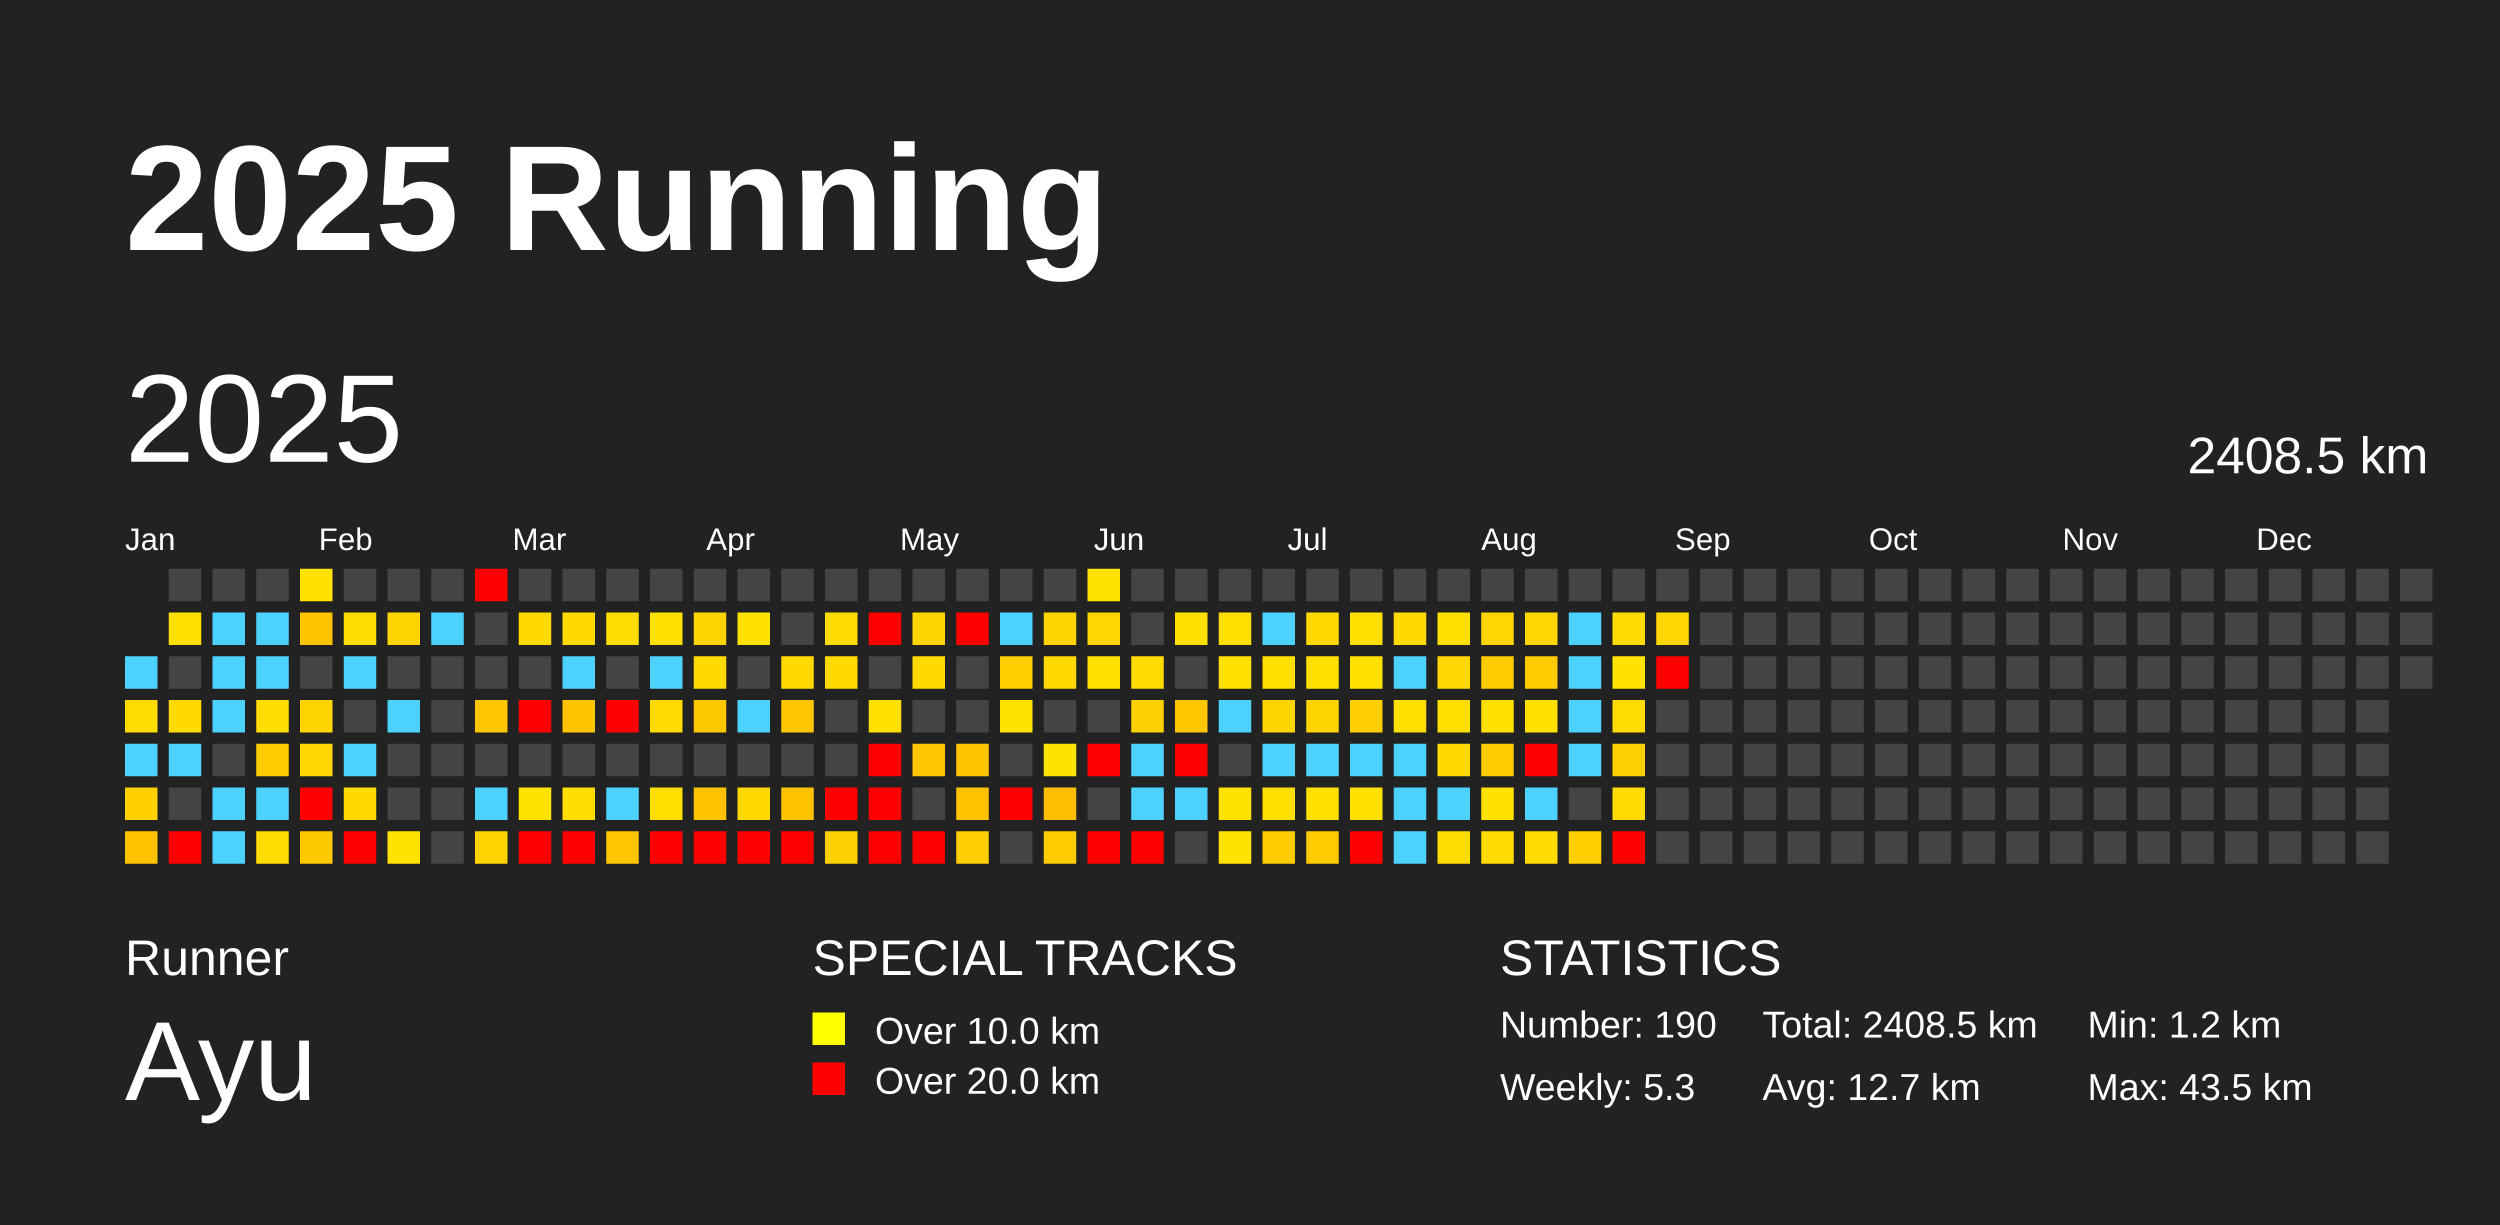
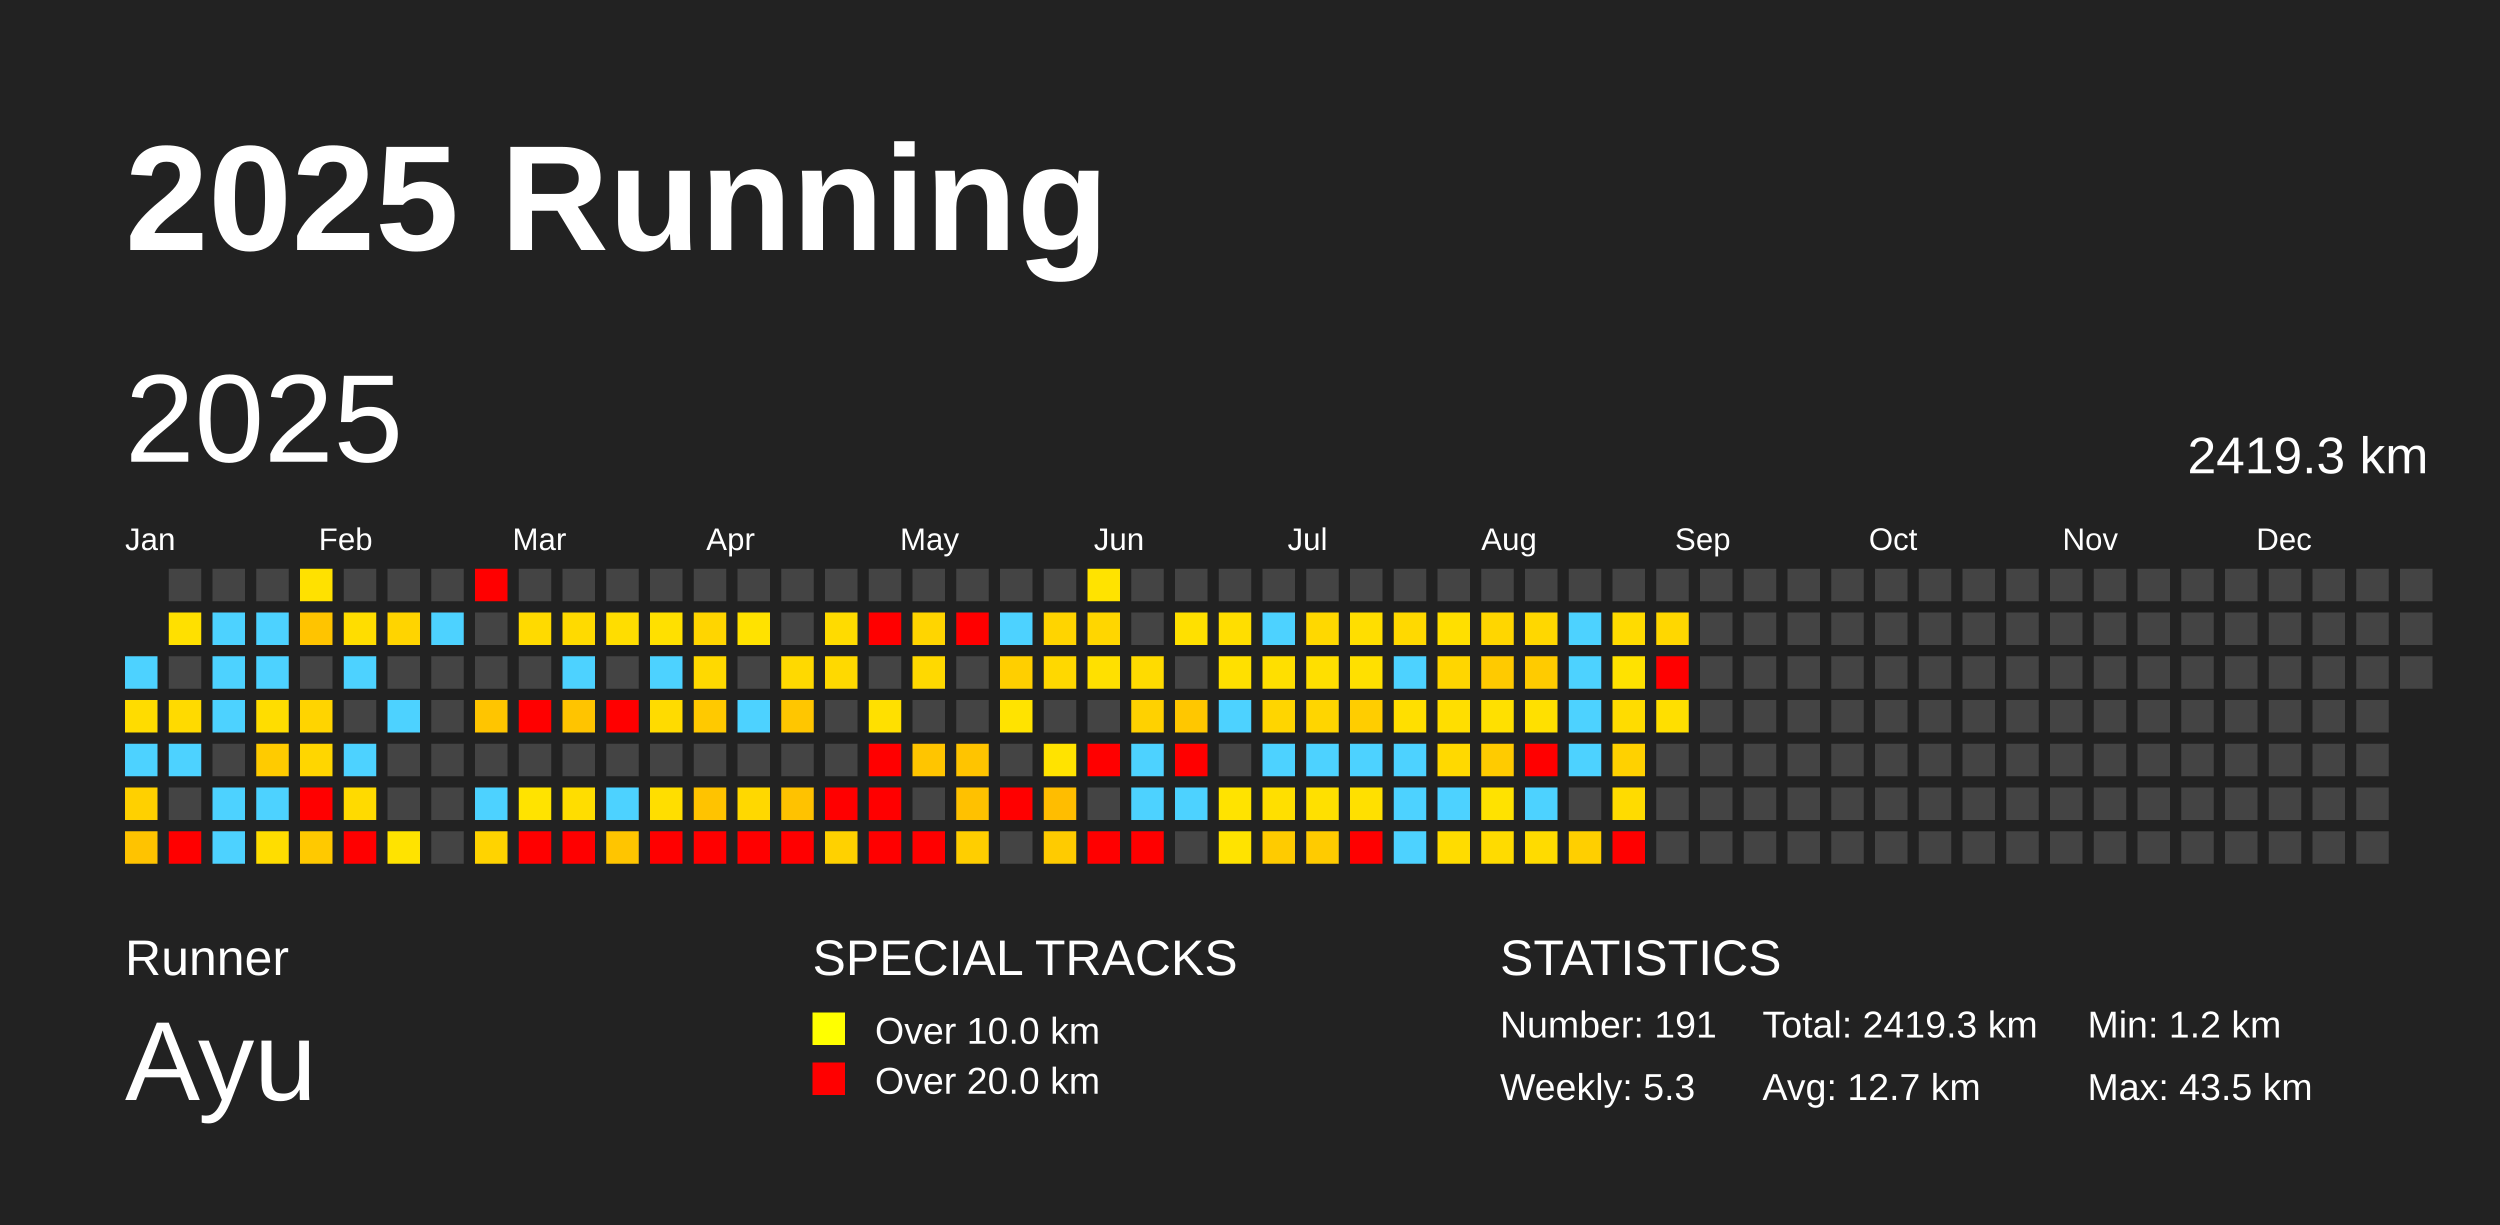
<svg xmlns="http://www.w3.org/2000/svg" baseProfile="full" height="98mm" version="1.1" viewBox="0,0,200,98" width="200mm">
  <defs />
  <rect fill="#222222" height="98" width="200" x="0" y="0" />
  <text fill="#FFFFFF" style="font-size:12px; font-family:Arial; font-weight:bold;" x="10" y="20">2025 Running</text>
  <text fill="#FFFFFF" style="font-size:4px; font-family:Arial" x="10" y="78">Runner</text>
  <text fill="#FFFFFF" style="font-size:9px; font-family:Arial" x="10" y="88">Ayu</text>
  <text fill="#FFFFFF" style="font-size:4px; font-family:Arial" x="65" y="78">SPECIAL TRACKS</text>
  <rect fill="yellow" height="2.6" width="2.6" x="65" y="81" />
  <text fill="#FFFFFF" style="font-size:3px; font-family:Arial" x="70" y="83.5">Over 10.0 km</text>
  <rect fill="red" height="2.6" width="2.6" x="65" y="85" />
  <text fill="#FFFFFF" style="font-size:3px; font-family:Arial" x="70" y="87.5">Over 20.0 km</text>
  <text fill="#FFFFFF" style="font-size:4px; font-family:Arial" x="120" y="78">STATISTICS</text>
-   <text fill="#FFFFFF" style="font-size:3px; font-family:Arial" x="120" y="83">Number: 190</text>
+   <text fill="#FFFFFF" style="font-size:3px; font-family:Arial" x="120" y="83">Number: 191</text>
  <text fill="#FFFFFF" style="font-size:3px; font-family:Arial" x="120" y="88">Weekly: 5.3</text>
-   <text fill="#FFFFFF" style="font-size:3px; font-family:Arial" x="141" y="83">Total: 2408.5 km</text>
+   <text fill="#FFFFFF" style="font-size:3px; font-family:Arial" x="141" y="83">Total: 2419.3 km</text>
  <text fill="#FFFFFF" style="font-size:3px; font-family:Arial" x="141" y="88">Avg: 12.7 km</text>
  <text fill="#FFFFFF" style="font-size:3px; font-family:Arial" x="167" y="83">Min: 1.2 km</text>
  <text fill="#FFFFFF" style="font-size:3px; font-family:Arial" x="167" y="88">Max: 43.5 km</text>
  <text dominant-baseline="hanging" fill="#FFFFFF" style="font-size:10.0px; font-family:Arial;" x="10" y="30">2025</text>
-   <text dominant-baseline="hanging" fill="#FFFFFF" style="font-size:4.125px; font-family:Arial;" x="175" y="35">2408.5 km</text>
+   <text dominant-baseline="hanging" fill="#FFFFFF" style="font-size:4.125px; font-family:Arial;" x="175" y="35">2419.3 km</text>
  <text fill="#FFFFFF" style="font-size:2.5px; font-family:Arial" x="10.0" y="44">Jan</text>
  <text fill="#FFFFFF" style="font-size:2.5px; font-family:Arial" x="25.5" y="44">Feb</text>
  <text fill="#FFFFFF" style="font-size:2.5px; font-family:Arial" x="41.0" y="44">Mar</text>
  <text fill="#FFFFFF" style="font-size:2.5px; font-family:Arial" x="56.5" y="44">Apr</text>
  <text fill="#FFFFFF" style="font-size:2.5px; font-family:Arial" x="72.0" y="44">May</text>
  <text fill="#FFFFFF" style="font-size:2.5px; font-family:Arial" x="87.5" y="44">Jun</text>
  <text fill="#FFFFFF" style="font-size:2.5px; font-family:Arial" x="103.0" y="44">Jul</text>
  <text fill="#FFFFFF" style="font-size:2.5px; font-family:Arial" x="118.5" y="44">Aug</text>
  <text fill="#FFFFFF" style="font-size:2.5px; font-family:Arial" x="134.0" y="44">Sep</text>
  <text fill="#FFFFFF" style="font-size:2.5px; font-family:Arial" x="149.5" y="44">Oct</text>
  <text fill="#FFFFFF" style="font-size:2.5px; font-family:Arial" x="165.0" y="44">Nov</text>
  <text fill="#FFFFFF" style="font-size:2.5px; font-family:Arial" x="180.5" y="44">Dec</text>
  <rect fill="#4dd2ff" height="2.6" width="2.6" x="10.0" y="52.5" />
  <rect fill="#ffdc00" height="2.6" width="2.6" x="10.0" y="56.0" />
  <rect fill="#4dd2ff" height="2.6" width="2.6" x="10.0" y="59.5" />
  <rect fill="#ffd000" height="2.6" width="2.6" x="10.0" y="63.0" />
  <rect fill="#ffc300" height="2.6" width="2.6" x="10.0" y="66.5" />
  <rect fill="#444444" height="2.6" width="2.6" x="13.5" y="45.5" />
  <rect fill="#ffe000" height="2.6" width="2.6" x="13.5" y="49.0" />
  <rect fill="#444444" height="2.6" width="2.6" x="13.5" y="52.5" />
  <rect fill="#ffda00" height="2.6" width="2.6" x="13.5" y="56.0" />
  <rect fill="#4dd2ff" height="2.6" width="2.6" x="13.5" y="59.5" />
  <rect fill="#444444" height="2.6" width="2.6" x="13.5" y="63.0" />
  <rect fill="red" height="2.6" width="2.6" x="13.5" y="66.5" />
  <rect fill="#444444" height="2.6" width="2.6" x="17.0" y="45.5" />
  <rect fill="#4dd2ff" height="2.6" width="2.6" x="17.0" y="49.0" />
  <rect fill="#4dd2ff" height="2.6" width="2.6" x="17.0" y="52.5" />
  <rect fill="#4dd2ff" height="2.6" width="2.6" x="17.0" y="56.0" />
  <rect fill="#444444" height="2.6" width="2.6" x="17.0" y="59.5" />
  <rect fill="#4dd2ff" height="2.6" width="2.6" x="17.0" y="63.0" />
  <rect fill="#4dd2ff" height="2.6" width="2.6" x="17.0" y="66.5" />
  <rect fill="#444444" height="2.6" width="2.6" x="20.5" y="45.5" />
  <rect fill="#4dd2ff" height="2.6" width="2.6" x="20.5" y="49.0" />
  <rect fill="#4dd2ff" height="2.6" width="2.6" x="20.5" y="52.5" />
  <rect fill="#ffdd00" height="2.6" width="2.6" x="20.5" y="56.0" />
  <rect fill="#ffcb00" height="2.6" width="2.6" x="20.5" y="59.5" />
  <rect fill="#4dd2ff" height="2.6" width="2.6" x="20.5" y="63.0" />
  <rect fill="#ffdd00" height="2.6" width="2.6" x="20.5" y="66.5" />
  <rect fill="#ffe100" height="2.6" width="2.6" x="24.0" y="45.5" />
  <rect fill="#ffc400" height="2.6" width="2.6" x="24.0" y="49.0" />
  <rect fill="#444444" height="2.6" width="2.6" x="24.0" y="52.5" />
  <rect fill="#ffd400" height="2.6" width="2.6" x="24.0" y="56.0" />
  <rect fill="#ffd600" height="2.6" width="2.6" x="24.0" y="59.5" />
  <rect fill="red" height="2.6" width="2.6" x="24.0" y="63.0" />
  <rect fill="#ffc900" height="2.6" width="2.6" x="24.0" y="66.5" />
  <rect fill="#444444" height="2.6" width="2.6" x="27.5" y="45.5" />
  <rect fill="#ffdd00" height="2.6" width="2.6" x="27.5" y="49.0" />
  <rect fill="#4dd2ff" height="2.6" width="2.6" x="27.5" y="52.5" />
  <rect fill="#444444" height="2.6" width="2.6" x="27.5" y="56.0" />
  <rect fill="#4dd2ff" height="2.6" width="2.6" x="27.5" y="59.5" />
  <rect fill="#ffda00" height="2.6" width="2.6" x="27.5" y="63.0" />
  <rect fill="red" height="2.6" width="2.6" x="27.5" y="66.5" />
  <rect fill="#444444" height="2.6" width="2.6" x="31.0" y="45.5" />
  <rect fill="#ffd400" height="2.6" width="2.6" x="31.0" y="49.0" />
  <rect fill="#444444" height="2.6" width="2.6" x="31.0" y="52.5" />
  <rect fill="#4dd2ff" height="2.6" width="2.6" x="31.0" y="56.0" />
  <rect fill="#444444" height="2.6" width="2.6" x="31.0" y="59.5" />
  <rect fill="#444444" height="2.6" width="2.6" x="31.0" y="63.0" />
  <rect fill="#ffe300" height="2.6" width="2.6" x="31.0" y="66.5" />
  <rect fill="#444444" height="2.6" width="2.6" x="34.5" y="45.5" />
  <rect fill="#4dd2ff" height="2.6" width="2.6" x="34.5" y="49.0" />
  <rect fill="#444444" height="2.6" width="2.6" x="34.5" y="52.5" />
  <rect fill="#444444" height="2.6" width="2.6" x="34.5" y="56.0" />
  <rect fill="#444444" height="2.6" width="2.6" x="34.5" y="59.5" />
  <rect fill="#444444" height="2.6" width="2.6" x="34.5" y="63.0" />
  <rect fill="#444444" height="2.6" width="2.6" x="34.5" y="66.5" />
  <rect fill="red" height="2.6" width="2.6" x="38.0" y="45.5" />
  <rect fill="#444444" height="2.6" width="2.6" x="38.0" y="49.0" />
  <rect fill="#444444" height="2.6" width="2.6" x="38.0" y="52.5" />
  <rect fill="#ffc500" height="2.6" width="2.6" x="38.0" y="56.0" />
  <rect fill="#444444" height="2.6" width="2.6" x="38.0" y="59.5" />
  <rect fill="#4dd2ff" height="2.6" width="2.6" x="38.0" y="63.0" />
  <rect fill="#ffd300" height="2.6" width="2.6" x="38.0" y="66.5" />
  <rect fill="#444444" height="2.6" width="2.6" x="41.5" y="45.5" />
  <rect fill="#ffda00" height="2.6" width="2.6" x="41.5" y="49.0" />
  <rect fill="#444444" height="2.6" width="2.6" x="41.5" y="52.5" />
  <rect fill="red" height="2.6" width="2.6" x="41.5" y="56.0" />
  <rect fill="#444444" height="2.6" width="2.6" x="41.5" y="59.5" />
  <rect fill="#ffe300" height="2.6" width="2.6" x="41.5" y="63.0" />
  <rect fill="red" height="2.6" width="2.6" x="41.5" y="66.5" />
  <rect fill="#444444" height="2.6" width="2.6" x="45.0" y="45.5" />
  <rect fill="#ffda00" height="2.6" width="2.6" x="45.0" y="49.0" />
  <rect fill="#4dd2ff" height="2.6" width="2.6" x="45.0" y="52.5" />
  <rect fill="#ffc400" height="2.6" width="2.6" x="45.0" y="56.0" />
  <rect fill="#444444" height="2.6" width="2.6" x="45.0" y="59.5" />
  <rect fill="#ffdd00" height="2.6" width="2.6" x="45.0" y="63.0" />
  <rect fill="red" height="2.6" width="2.6" x="45.0" y="66.5" />
  <rect fill="#444444" height="2.6" width="2.6" x="48.5" y="45.5" />
  <rect fill="#ffdd00" height="2.6" width="2.6" x="48.5" y="49.0" />
  <rect fill="#444444" height="2.6" width="2.6" x="48.5" y="52.5" />
  <rect fill="red" height="2.6" width="2.6" x="48.5" y="56.0" />
  <rect fill="#444444" height="2.6" width="2.6" x="48.5" y="59.5" />
  <rect fill="#4dd2ff" height="2.6" width="2.6" x="48.5" y="63.0" />
  <rect fill="#ffc500" height="2.6" width="2.6" x="48.5" y="66.5" />
  <rect fill="#444444" height="2.6" width="2.6" x="52.0" y="45.5" />
  <rect fill="#ffe000" height="2.6" width="2.6" x="52.0" y="49.0" />
  <rect fill="#4dd2ff" height="2.6" width="2.6" x="52.0" y="52.5" />
  <rect fill="#ffdb00" height="2.6" width="2.6" x="52.0" y="56.0" />
  <rect fill="#444444" height="2.6" width="2.6" x="52.0" y="59.5" />
  <rect fill="#ffde00" height="2.6" width="2.6" x="52.0" y="63.0" />
  <rect fill="red" height="2.6" width="2.6" x="52.0" y="66.5" />
  <rect fill="#444444" height="2.6" width="2.6" x="55.5" y="45.5" />
  <rect fill="#ffd500" height="2.6" width="2.6" x="55.5" y="49.0" />
  <rect fill="#ffd900" height="2.6" width="2.6" x="55.5" y="52.5" />
  <rect fill="#ffc900" height="2.6" width="2.6" x="55.5" y="56.0" />
  <rect fill="#444444" height="2.6" width="2.6" x="55.5" y="59.5" />
  <rect fill="#ffc300" height="2.6" width="2.6" x="55.5" y="63.0" />
  <rect fill="red" height="2.6" width="2.6" x="55.5" y="66.5" />
  <rect fill="#444444" height="2.6" width="2.6" x="59.0" y="45.5" />
  <rect fill="#ffe200" height="2.6" width="2.6" x="59.0" y="49.0" />
  <rect fill="#444444" height="2.6" width="2.6" x="59.0" y="52.5" />
  <rect fill="#4dd2ff" height="2.6" width="2.6" x="59.0" y="56.0" />
  <rect fill="#444444" height="2.6" width="2.6" x="59.0" y="59.5" />
  <rect fill="#ffd800" height="2.6" width="2.6" x="59.0" y="63.0" />
  <rect fill="red" height="2.6" width="2.6" x="59.0" y="66.5" />
  <rect fill="#444444" height="2.6" width="2.6" x="62.5" y="45.5" />
  <rect fill="#444444" height="2.6" width="2.6" x="62.5" y="49.0" />
  <rect fill="#ffd900" height="2.6" width="2.6" x="62.5" y="52.5" />
  <rect fill="#ffc600" height="2.6" width="2.6" x="62.5" y="56.0" />
  <rect fill="#444444" height="2.6" width="2.6" x="62.5" y="59.5" />
  <rect fill="#ffc200" height="2.6" width="2.6" x="62.5" y="63.0" />
  <rect fill="red" height="2.6" width="2.6" x="62.5" y="66.5" />
  <rect fill="#444444" height="2.6" width="2.6" x="66.0" y="45.5" />
  <rect fill="#ffdb00" height="2.6" width="2.6" x="66.0" y="49.0" />
  <rect fill="#ffd900" height="2.6" width="2.6" x="66.0" y="52.5" />
  <rect fill="#444444" height="2.6" width="2.6" x="66.0" y="56.0" />
  <rect fill="#444444" height="2.6" width="2.6" x="66.0" y="59.5" />
  <rect fill="red" height="2.6" width="2.6" x="66.0" y="63.0" />
  <rect fill="#ffd100" height="2.6" width="2.6" x="66.0" y="66.5" />
  <rect fill="#444444" height="2.6" width="2.6" x="69.5" y="45.5" />
  <rect fill="red" height="2.6" width="2.6" x="69.5" y="49.0" />
  <rect fill="#444444" height="2.6" width="2.6" x="69.5" y="52.5" />
  <rect fill="#ffe000" height="2.6" width="2.6" x="69.5" y="56.0" />
  <rect fill="red" height="2.6" width="2.6" x="69.5" y="59.5" />
  <rect fill="red" height="2.6" width="2.6" x="69.5" y="63.0" />
  <rect fill="red" height="2.6" width="2.6" x="69.5" y="66.5" />
  <rect fill="#444444" height="2.6" width="2.6" x="73.0" y="45.5" />
  <rect fill="#ffd500" height="2.6" width="2.6" x="73.0" y="49.0" />
  <rect fill="#ffd900" height="2.6" width="2.6" x="73.0" y="52.5" />
  <rect fill="#444444" height="2.6" width="2.6" x="73.0" y="56.0" />
  <rect fill="#ffc500" height="2.6" width="2.6" x="73.0" y="59.5" />
  <rect fill="#444444" height="2.6" width="2.6" x="73.0" y="63.0" />
  <rect fill="red" height="2.6" width="2.6" x="73.0" y="66.5" />
  <rect fill="#444444" height="2.6" width="2.6" x="76.5" y="45.5" />
  <rect fill="red" height="2.6" width="2.6" x="76.5" y="49.0" />
  <rect fill="#444444" height="2.6" width="2.6" x="76.5" y="52.5" />
  <rect fill="#444444" height="2.6" width="2.6" x="76.5" y="56.0" />
  <rect fill="#ffc400" height="2.6" width="2.6" x="76.5" y="59.5" />
  <rect fill="#ffc100" height="2.6" width="2.6" x="76.5" y="63.0" />
  <rect fill="#ffce00" height="2.6" width="2.6" x="76.5" y="66.5" />
  <rect fill="#444444" height="2.6" width="2.6" x="80.0" y="45.5" />
  <rect fill="#4dd2ff" height="2.6" width="2.6" x="80.0" y="49.0" />
  <rect fill="#ffcf00" height="2.6" width="2.6" x="80.0" y="52.5" />
  <rect fill="#ffe300" height="2.6" width="2.6" x="80.0" y="56.0" />
  <rect fill="#444444" height="2.6" width="2.6" x="80.0" y="59.5" />
  <rect fill="red" height="2.6" width="2.6" x="80.0" y="63.0" />
  <rect fill="#444444" height="2.6" width="2.6" x="80.0" y="66.5" />
  <rect fill="#444444" height="2.6" width="2.6" x="83.5" y="45.5" />
  <rect fill="#ffd400" height="2.6" width="2.6" x="83.5" y="49.0" />
  <rect fill="#ffd800" height="2.6" width="2.6" x="83.5" y="52.5" />
  <rect fill="#444444" height="2.6" width="2.6" x="83.5" y="56.0" />
  <rect fill="#ffe300" height="2.6" width="2.6" x="83.5" y="59.5" />
  <rect fill="#ffbd00" height="2.6" width="2.6" x="83.5" y="63.0" />
  <rect fill="#ffcb00" height="2.6" width="2.6" x="83.5" y="66.5" />
  <rect fill="#ffe300" height="2.6" width="2.6" x="87.0" y="45.5" />
  <rect fill="#ffd600" height="2.6" width="2.6" x="87.0" y="49.0" />
  <rect fill="#ffe000" height="2.6" width="2.6" x="87.0" y="52.5" />
  <rect fill="#444444" height="2.6" width="2.6" x="87.0" y="56.0" />
  <rect fill="red" height="2.6" width="2.6" x="87.0" y="59.5" />
  <rect fill="#444444" height="2.6" width="2.6" x="87.0" y="63.0" />
  <rect fill="red" height="2.6" width="2.6" x="87.0" y="66.5" />
  <rect fill="#444444" height="2.6" width="2.6" x="90.5" y="45.5" />
  <rect fill="#444444" height="2.6" width="2.6" x="90.5" y="49.0" />
  <rect fill="#ffdb00" height="2.6" width="2.6" x="90.5" y="52.5" />
  <rect fill="#ffd100" height="2.6" width="2.6" x="90.5" y="56.0" />
  <rect fill="#4dd2ff" height="2.6" width="2.6" x="90.5" y="59.5" />
  <rect fill="#4dd2ff" height="2.6" width="2.6" x="90.5" y="63.0" />
  <rect fill="red" height="2.6" width="2.6" x="90.5" y="66.5" />
  <rect fill="#444444" height="2.6" width="2.6" x="94.0" y="45.5" />
  <rect fill="#ffe000" height="2.6" width="2.6" x="94.0" y="49.0" />
  <rect fill="#444444" height="2.6" width="2.6" x="94.0" y="52.5" />
  <rect fill="#ffc700" height="2.6" width="2.6" x="94.0" y="56.0" />
  <rect fill="red" height="2.6" width="2.6" x="94.0" y="59.5" />
  <rect fill="#4dd2ff" height="2.6" width="2.6" x="94.0" y="63.0" />
  <rect fill="#444444" height="2.6" width="2.6" x="94.0" y="66.5" />
  <rect fill="#444444" height="2.6" width="2.6" x="97.5" y="45.5" />
  <rect fill="#ffde00" height="2.6" width="2.6" x="97.5" y="49.0" />
  <rect fill="#ffe000" height="2.6" width="2.6" x="97.5" y="52.5" />
  <rect fill="#4dd2ff" height="2.6" width="2.6" x="97.5" y="56.0" />
  <rect fill="#444444" height="2.6" width="2.6" x="97.5" y="59.5" />
  <rect fill="#ffe300" height="2.6" width="2.6" x="97.5" y="63.0" />
  <rect fill="#ffe300" height="2.6" width="2.6" x="97.5" y="66.5" />
  <rect fill="#444444" height="2.6" width="2.6" x="101.0" y="45.5" />
  <rect fill="#4dd2ff" height="2.6" width="2.6" x="101.0" y="49.0" />
  <rect fill="#ffdf00" height="2.6" width="2.6" x="101.0" y="52.5" />
  <rect fill="#ffd500" height="2.6" width="2.6" x="101.0" y="56.0" />
  <rect fill="#4dd2ff" height="2.6" width="2.6" x="101.0" y="59.5" />
  <rect fill="#ffdf00" height="2.6" width="2.6" x="101.0" y="63.0" />
  <rect fill="#ffcb00" height="2.6" width="2.6" x="101.0" y="66.5" />
  <rect fill="#444444" height="2.6" width="2.6" x="104.5" y="45.5" />
  <rect fill="#ffd800" height="2.6" width="2.6" x="104.5" y="49.0" />
  <rect fill="#ffdf00" height="2.6" width="2.6" x="104.5" y="52.5" />
  <rect fill="#ffd500" height="2.6" width="2.6" x="104.5" y="56.0" />
  <rect fill="#4dd2ff" height="2.6" width="2.6" x="104.5" y="59.5" />
  <rect fill="#ffe000" height="2.6" width="2.6" x="104.5" y="63.0" />
  <rect fill="#ffcb00" height="2.6" width="2.6" x="104.5" y="66.5" />
  <rect fill="#444444" height="2.6" width="2.6" x="108.0" y="45.5" />
  <rect fill="#ffde00" height="2.6" width="2.6" x="108.0" y="49.0" />
  <rect fill="#ffe000" height="2.6" width="2.6" x="108.0" y="52.5" />
  <rect fill="#ffcd00" height="2.6" width="2.6" x="108.0" y="56.0" />
  <rect fill="#4dd2ff" height="2.6" width="2.6" x="108.0" y="59.5" />
  <rect fill="#ffe000" height="2.6" width="2.6" x="108.0" y="63.0" />
  <rect fill="red" height="2.6" width="2.6" x="108.0" y="66.5" />
  <rect fill="#444444" height="2.6" width="2.6" x="111.5" y="45.5" />
  <rect fill="#ffd900" height="2.6" width="2.6" x="111.5" y="49.0" />
  <rect fill="#4dd2ff" height="2.6" width="2.6" x="111.5" y="52.5" />
  <rect fill="#ffdf00" height="2.6" width="2.6" x="111.5" y="56.0" />
  <rect fill="#4dd2ff" height="2.6" width="2.6" x="111.5" y="59.5" />
  <rect fill="#4dd2ff" height="2.6" width="2.6" x="111.5" y="63.0" />
  <rect fill="#4dd2ff" height="2.6" width="2.6" x="111.5" y="66.5" />
  <rect fill="#444444" height="2.6" width="2.6" x="115.0" y="45.5" />
  <rect fill="#ffdf00" height="2.6" width="2.6" x="115.0" y="49.0" />
  <rect fill="#ffd600" height="2.6" width="2.6" x="115.0" y="52.5" />
  <rect fill="#ffde00" height="2.6" width="2.6" x="115.0" y="56.0" />
  <rect fill="#ffd900" height="2.6" width="2.6" x="115.0" y="59.5" />
  <rect fill="#4dd2ff" height="2.6" width="2.6" x="115.0" y="63.0" />
  <rect fill="#ffdc00" height="2.6" width="2.6" x="115.0" y="66.5" />
  <rect fill="#444444" height="2.6" width="2.6" x="118.5" y="45.5" />
  <rect fill="#ffd600" height="2.6" width="2.6" x="118.5" y="49.0" />
  <rect fill="#ffca00" height="2.6" width="2.6" x="118.5" y="52.5" />
  <rect fill="#ffe000" height="2.6" width="2.6" x="118.5" y="56.0" />
  <rect fill="#ffcb00" height="2.6" width="2.6" x="118.5" y="59.5" />
  <rect fill="#ffe200" height="2.6" width="2.6" x="118.5" y="63.0" />
  <rect fill="#ffdb00" height="2.6" width="2.6" x="118.5" y="66.5" />
  <rect fill="#444444" height="2.6" width="2.6" x="122.0" y="45.5" />
  <rect fill="#ffd700" height="2.6" width="2.6" x="122.0" y="49.0" />
  <rect fill="#ffcb00" height="2.6" width="2.6" x="122.0" y="52.5" />
  <rect fill="#ffe000" height="2.6" width="2.6" x="122.0" y="56.0" />
  <rect fill="red" height="2.6" width="2.6" x="122.0" y="59.5" />
  <rect fill="#4dd2ff" height="2.6" width="2.6" x="122.0" y="63.0" />
  <rect fill="#ffdb00" height="2.6" width="2.6" x="122.0" y="66.5" />
  <rect fill="#444444" height="2.6" width="2.6" x="125.5" y="45.5" />
  <rect fill="#4dd2ff" height="2.6" width="2.6" x="125.5" y="49.0" />
  <rect fill="#4dd2ff" height="2.6" width="2.6" x="125.5" y="52.5" />
  <rect fill="#4dd2ff" height="2.6" width="2.6" x="125.5" y="56.0" />
  <rect fill="#4dd2ff" height="2.6" width="2.6" x="125.5" y="59.5" />
  <rect fill="#444444" height="2.6" width="2.6" x="125.5" y="63.0" />
  <rect fill="#ffcf00" height="2.6" width="2.6" x="125.5" y="66.5" />
  <rect fill="#444444" height="2.6" width="2.6" x="129.0" y="45.5" />
  <rect fill="#ffdb00" height="2.6" width="2.6" x="129.0" y="49.0" />
  <rect fill="#ffe200" height="2.6" width="2.6" x="129.0" y="52.5" />
  <rect fill="#ffdc00" height="2.6" width="2.6" x="129.0" y="56.0" />
  <rect fill="#ffd100" height="2.6" width="2.6" x="129.0" y="59.5" />
  <rect fill="#ffdb00" height="2.6" width="2.6" x="129.0" y="63.0" />
  <rect fill="red" height="2.6" width="2.6" x="129.0" y="66.5" />
  <rect fill="#444444" height="2.6" width="2.6" x="132.5" y="45.5" />
  <rect fill="#ffd700" height="2.6" width="2.6" x="132.5" y="49.0" />
  <rect fill="red" height="2.6" width="2.6" x="132.5" y="52.5" />
-   <rect fill="#444444" height="2.6" width="2.6" x="132.5" y="56.0" />
+   <rect fill="#ffdf00" height="2.6" width="2.6" x="132.5" y="56.0" />
  <rect fill="#444444" height="2.6" width="2.6" x="132.5" y="59.5" />
  <rect fill="#444444" height="2.6" width="2.6" x="132.5" y="63.0" />
  <rect fill="#444444" height="2.6" width="2.6" x="132.5" y="66.5" />
  <rect fill="#444444" height="2.6" width="2.6" x="136.0" y="45.5" />
  <rect fill="#444444" height="2.6" width="2.6" x="136.0" y="49.0" />
  <rect fill="#444444" height="2.6" width="2.6" x="136.0" y="52.5" />
  <rect fill="#444444" height="2.6" width="2.6" x="136.0" y="56.0" />
  <rect fill="#444444" height="2.6" width="2.6" x="136.0" y="59.5" />
  <rect fill="#444444" height="2.6" width="2.6" x="136.0" y="63.0" />
  <rect fill="#444444" height="2.6" width="2.6" x="136.0" y="66.5" />
  <rect fill="#444444" height="2.6" width="2.6" x="139.5" y="45.5" />
  <rect fill="#444444" height="2.6" width="2.6" x="139.5" y="49.0" />
  <rect fill="#444444" height="2.6" width="2.6" x="139.5" y="52.5" />
  <rect fill="#444444" height="2.6" width="2.6" x="139.5" y="56.0" />
  <rect fill="#444444" height="2.6" width="2.6" x="139.5" y="59.5" />
  <rect fill="#444444" height="2.6" width="2.6" x="139.5" y="63.0" />
  <rect fill="#444444" height="2.6" width="2.6" x="139.5" y="66.5" />
  <rect fill="#444444" height="2.6" width="2.6" x="143.0" y="45.5" />
  <rect fill="#444444" height="2.6" width="2.6" x="143.0" y="49.0" />
  <rect fill="#444444" height="2.6" width="2.6" x="143.0" y="52.5" />
  <rect fill="#444444" height="2.6" width="2.6" x="143.0" y="56.0" />
  <rect fill="#444444" height="2.6" width="2.6" x="143.0" y="59.5" />
  <rect fill="#444444" height="2.6" width="2.6" x="143.0" y="63.0" />
  <rect fill="#444444" height="2.6" width="2.6" x="143.0" y="66.5" />
  <rect fill="#444444" height="2.6" width="2.6" x="146.5" y="45.5" />
  <rect fill="#444444" height="2.6" width="2.6" x="146.5" y="49.0" />
  <rect fill="#444444" height="2.6" width="2.6" x="146.5" y="52.5" />
  <rect fill="#444444" height="2.6" width="2.6" x="146.5" y="56.0" />
  <rect fill="#444444" height="2.6" width="2.6" x="146.5" y="59.5" />
  <rect fill="#444444" height="2.6" width="2.6" x="146.5" y="63.0" />
  <rect fill="#444444" height="2.6" width="2.6" x="146.5" y="66.5" />
  <rect fill="#444444" height="2.6" width="2.6" x="150.0" y="45.5" />
  <rect fill="#444444" height="2.6" width="2.6" x="150.0" y="49.0" />
  <rect fill="#444444" height="2.6" width="2.6" x="150.0" y="52.5" />
  <rect fill="#444444" height="2.6" width="2.6" x="150.0" y="56.0" />
  <rect fill="#444444" height="2.6" width="2.6" x="150.0" y="59.5" />
  <rect fill="#444444" height="2.6" width="2.6" x="150.0" y="63.0" />
  <rect fill="#444444" height="2.6" width="2.6" x="150.0" y="66.5" />
  <rect fill="#444444" height="2.6" width="2.6" x="153.5" y="45.5" />
  <rect fill="#444444" height="2.6" width="2.6" x="153.5" y="49.0" />
  <rect fill="#444444" height="2.6" width="2.6" x="153.5" y="52.5" />
  <rect fill="#444444" height="2.6" width="2.6" x="153.5" y="56.0" />
  <rect fill="#444444" height="2.6" width="2.6" x="153.5" y="59.5" />
  <rect fill="#444444" height="2.6" width="2.6" x="153.5" y="63.0" />
  <rect fill="#444444" height="2.6" width="2.6" x="153.5" y="66.5" />
  <rect fill="#444444" height="2.6" width="2.6" x="157.0" y="45.5" />
  <rect fill="#444444" height="2.6" width="2.6" x="157.0" y="49.0" />
  <rect fill="#444444" height="2.6" width="2.6" x="157.0" y="52.5" />
  <rect fill="#444444" height="2.6" width="2.6" x="157.0" y="56.0" />
  <rect fill="#444444" height="2.6" width="2.6" x="157.0" y="59.5" />
  <rect fill="#444444" height="2.6" width="2.6" x="157.0" y="63.0" />
  <rect fill="#444444" height="2.6" width="2.6" x="157.0" y="66.5" />
  <rect fill="#444444" height="2.6" width="2.6" x="160.5" y="45.5" />
  <rect fill="#444444" height="2.6" width="2.6" x="160.5" y="49.0" />
  <rect fill="#444444" height="2.6" width="2.6" x="160.5" y="52.5" />
  <rect fill="#444444" height="2.6" width="2.6" x="160.5" y="56.0" />
  <rect fill="#444444" height="2.6" width="2.6" x="160.5" y="59.5" />
  <rect fill="#444444" height="2.6" width="2.6" x="160.5" y="63.0" />
  <rect fill="#444444" height="2.6" width="2.6" x="160.5" y="66.5" />
  <rect fill="#444444" height="2.6" width="2.6" x="164.0" y="45.5" />
  <rect fill="#444444" height="2.6" width="2.6" x="164.0" y="49.0" />
  <rect fill="#444444" height="2.6" width="2.6" x="164.0" y="52.5" />
  <rect fill="#444444" height="2.6" width="2.6" x="164.0" y="56.0" />
  <rect fill="#444444" height="2.6" width="2.6" x="164.0" y="59.5" />
  <rect fill="#444444" height="2.6" width="2.6" x="164.0" y="63.0" />
  <rect fill="#444444" height="2.6" width="2.6" x="164.0" y="66.5" />
  <rect fill="#444444" height="2.6" width="2.6" x="167.5" y="45.5" />
  <rect fill="#444444" height="2.6" width="2.6" x="167.5" y="49.0" />
  <rect fill="#444444" height="2.6" width="2.6" x="167.5" y="52.5" />
  <rect fill="#444444" height="2.6" width="2.6" x="167.5" y="56.0" />
  <rect fill="#444444" height="2.6" width="2.6" x="167.5" y="59.5" />
  <rect fill="#444444" height="2.6" width="2.6" x="167.5" y="63.0" />
  <rect fill="#444444" height="2.6" width="2.6" x="167.5" y="66.5" />
  <rect fill="#444444" height="2.6" width="2.6" x="171.0" y="45.5" />
  <rect fill="#444444" height="2.6" width="2.6" x="171.0" y="49.0" />
  <rect fill="#444444" height="2.6" width="2.6" x="171.0" y="52.5" />
  <rect fill="#444444" height="2.6" width="2.6" x="171.0" y="56.0" />
  <rect fill="#444444" height="2.6" width="2.6" x="171.0" y="59.5" />
  <rect fill="#444444" height="2.6" width="2.6" x="171.0" y="63.0" />
  <rect fill="#444444" height="2.6" width="2.6" x="171.0" y="66.5" />
  <rect fill="#444444" height="2.6" width="2.6" x="174.5" y="45.5" />
  <rect fill="#444444" height="2.6" width="2.6" x="174.5" y="49.0" />
  <rect fill="#444444" height="2.6" width="2.6" x="174.5" y="52.5" />
  <rect fill="#444444" height="2.6" width="2.6" x="174.5" y="56.0" />
  <rect fill="#444444" height="2.6" width="2.6" x="174.5" y="59.5" />
  <rect fill="#444444" height="2.6" width="2.6" x="174.5" y="63.0" />
  <rect fill="#444444" height="2.6" width="2.6" x="174.5" y="66.5" />
  <rect fill="#444444" height="2.6" width="2.6" x="178.0" y="45.5" />
  <rect fill="#444444" height="2.6" width="2.6" x="178.0" y="49.0" />
  <rect fill="#444444" height="2.6" width="2.6" x="178.0" y="52.5" />
  <rect fill="#444444" height="2.6" width="2.6" x="178.0" y="56.0" />
  <rect fill="#444444" height="2.6" width="2.6" x="178.0" y="59.5" />
  <rect fill="#444444" height="2.6" width="2.6" x="178.0" y="63.0" />
  <rect fill="#444444" height="2.6" width="2.6" x="178.0" y="66.5" />
  <rect fill="#444444" height="2.6" width="2.6" x="181.5" y="45.5" />
  <rect fill="#444444" height="2.6" width="2.6" x="181.5" y="49.0" />
  <rect fill="#444444" height="2.6" width="2.6" x="181.5" y="52.5" />
  <rect fill="#444444" height="2.6" width="2.6" x="181.5" y="56.0" />
  <rect fill="#444444" height="2.6" width="2.6" x="181.5" y="59.5" />
  <rect fill="#444444" height="2.6" width="2.6" x="181.5" y="63.0" />
  <rect fill="#444444" height="2.6" width="2.6" x="181.5" y="66.5" />
  <rect fill="#444444" height="2.6" width="2.6" x="185.0" y="45.5" />
  <rect fill="#444444" height="2.6" width="2.6" x="185.0" y="49.0" />
  <rect fill="#444444" height="2.6" width="2.6" x="185.0" y="52.5" />
  <rect fill="#444444" height="2.6" width="2.6" x="185.0" y="56.0" />
  <rect fill="#444444" height="2.6" width="2.6" x="185.0" y="59.5" />
  <rect fill="#444444" height="2.6" width="2.6" x="185.0" y="63.0" />
  <rect fill="#444444" height="2.6" width="2.6" x="185.0" y="66.5" />
  <rect fill="#444444" height="2.6" width="2.6" x="188.5" y="45.5" />
  <rect fill="#444444" height="2.6" width="2.6" x="188.5" y="49.0" />
  <rect fill="#444444" height="2.6" width="2.6" x="188.5" y="52.5" />
  <rect fill="#444444" height="2.6" width="2.6" x="188.5" y="56.0" />
  <rect fill="#444444" height="2.6" width="2.6" x="188.5" y="59.5" />
  <rect fill="#444444" height="2.6" width="2.6" x="188.5" y="63.0" />
  <rect fill="#444444" height="2.6" width="2.6" x="188.5" y="66.5" />
  <rect fill="#444444" height="2.6" width="2.6" x="192.0" y="45.5" />
  <rect fill="#444444" height="2.6" width="2.6" x="192.0" y="49.0" />
  <rect fill="#444444" height="2.6" width="2.6" x="192.0" y="52.5" />
</svg>
